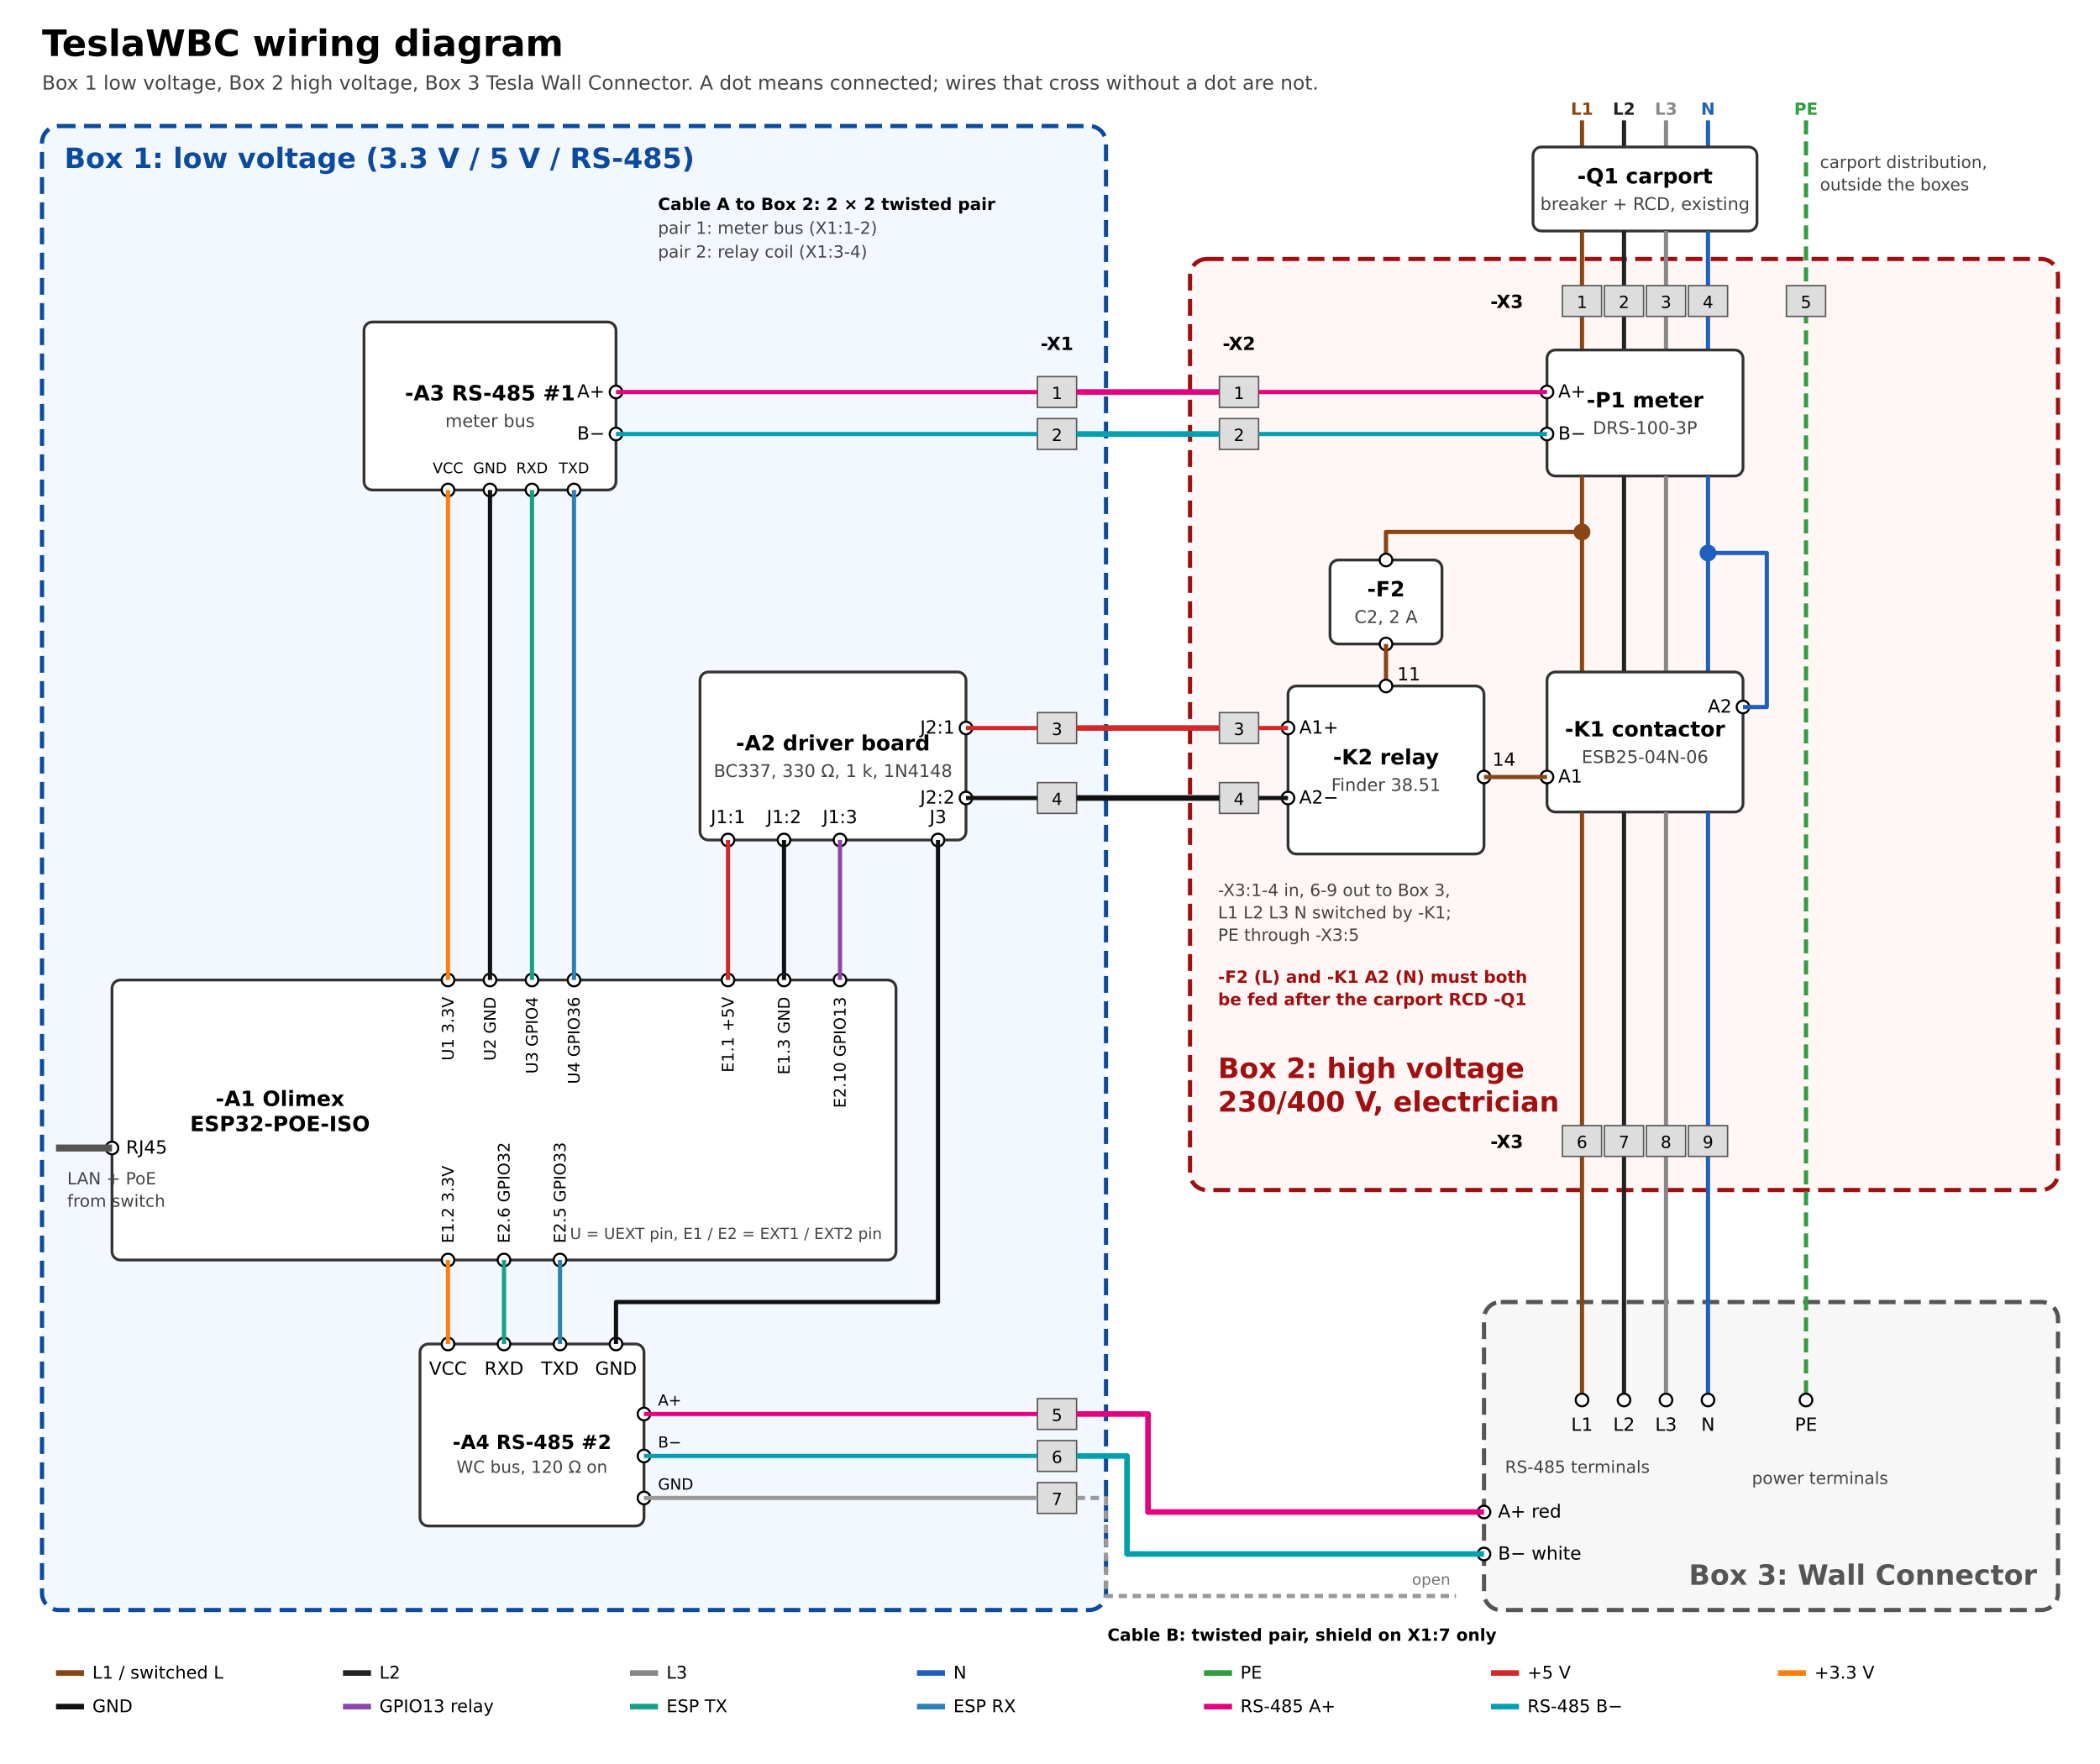
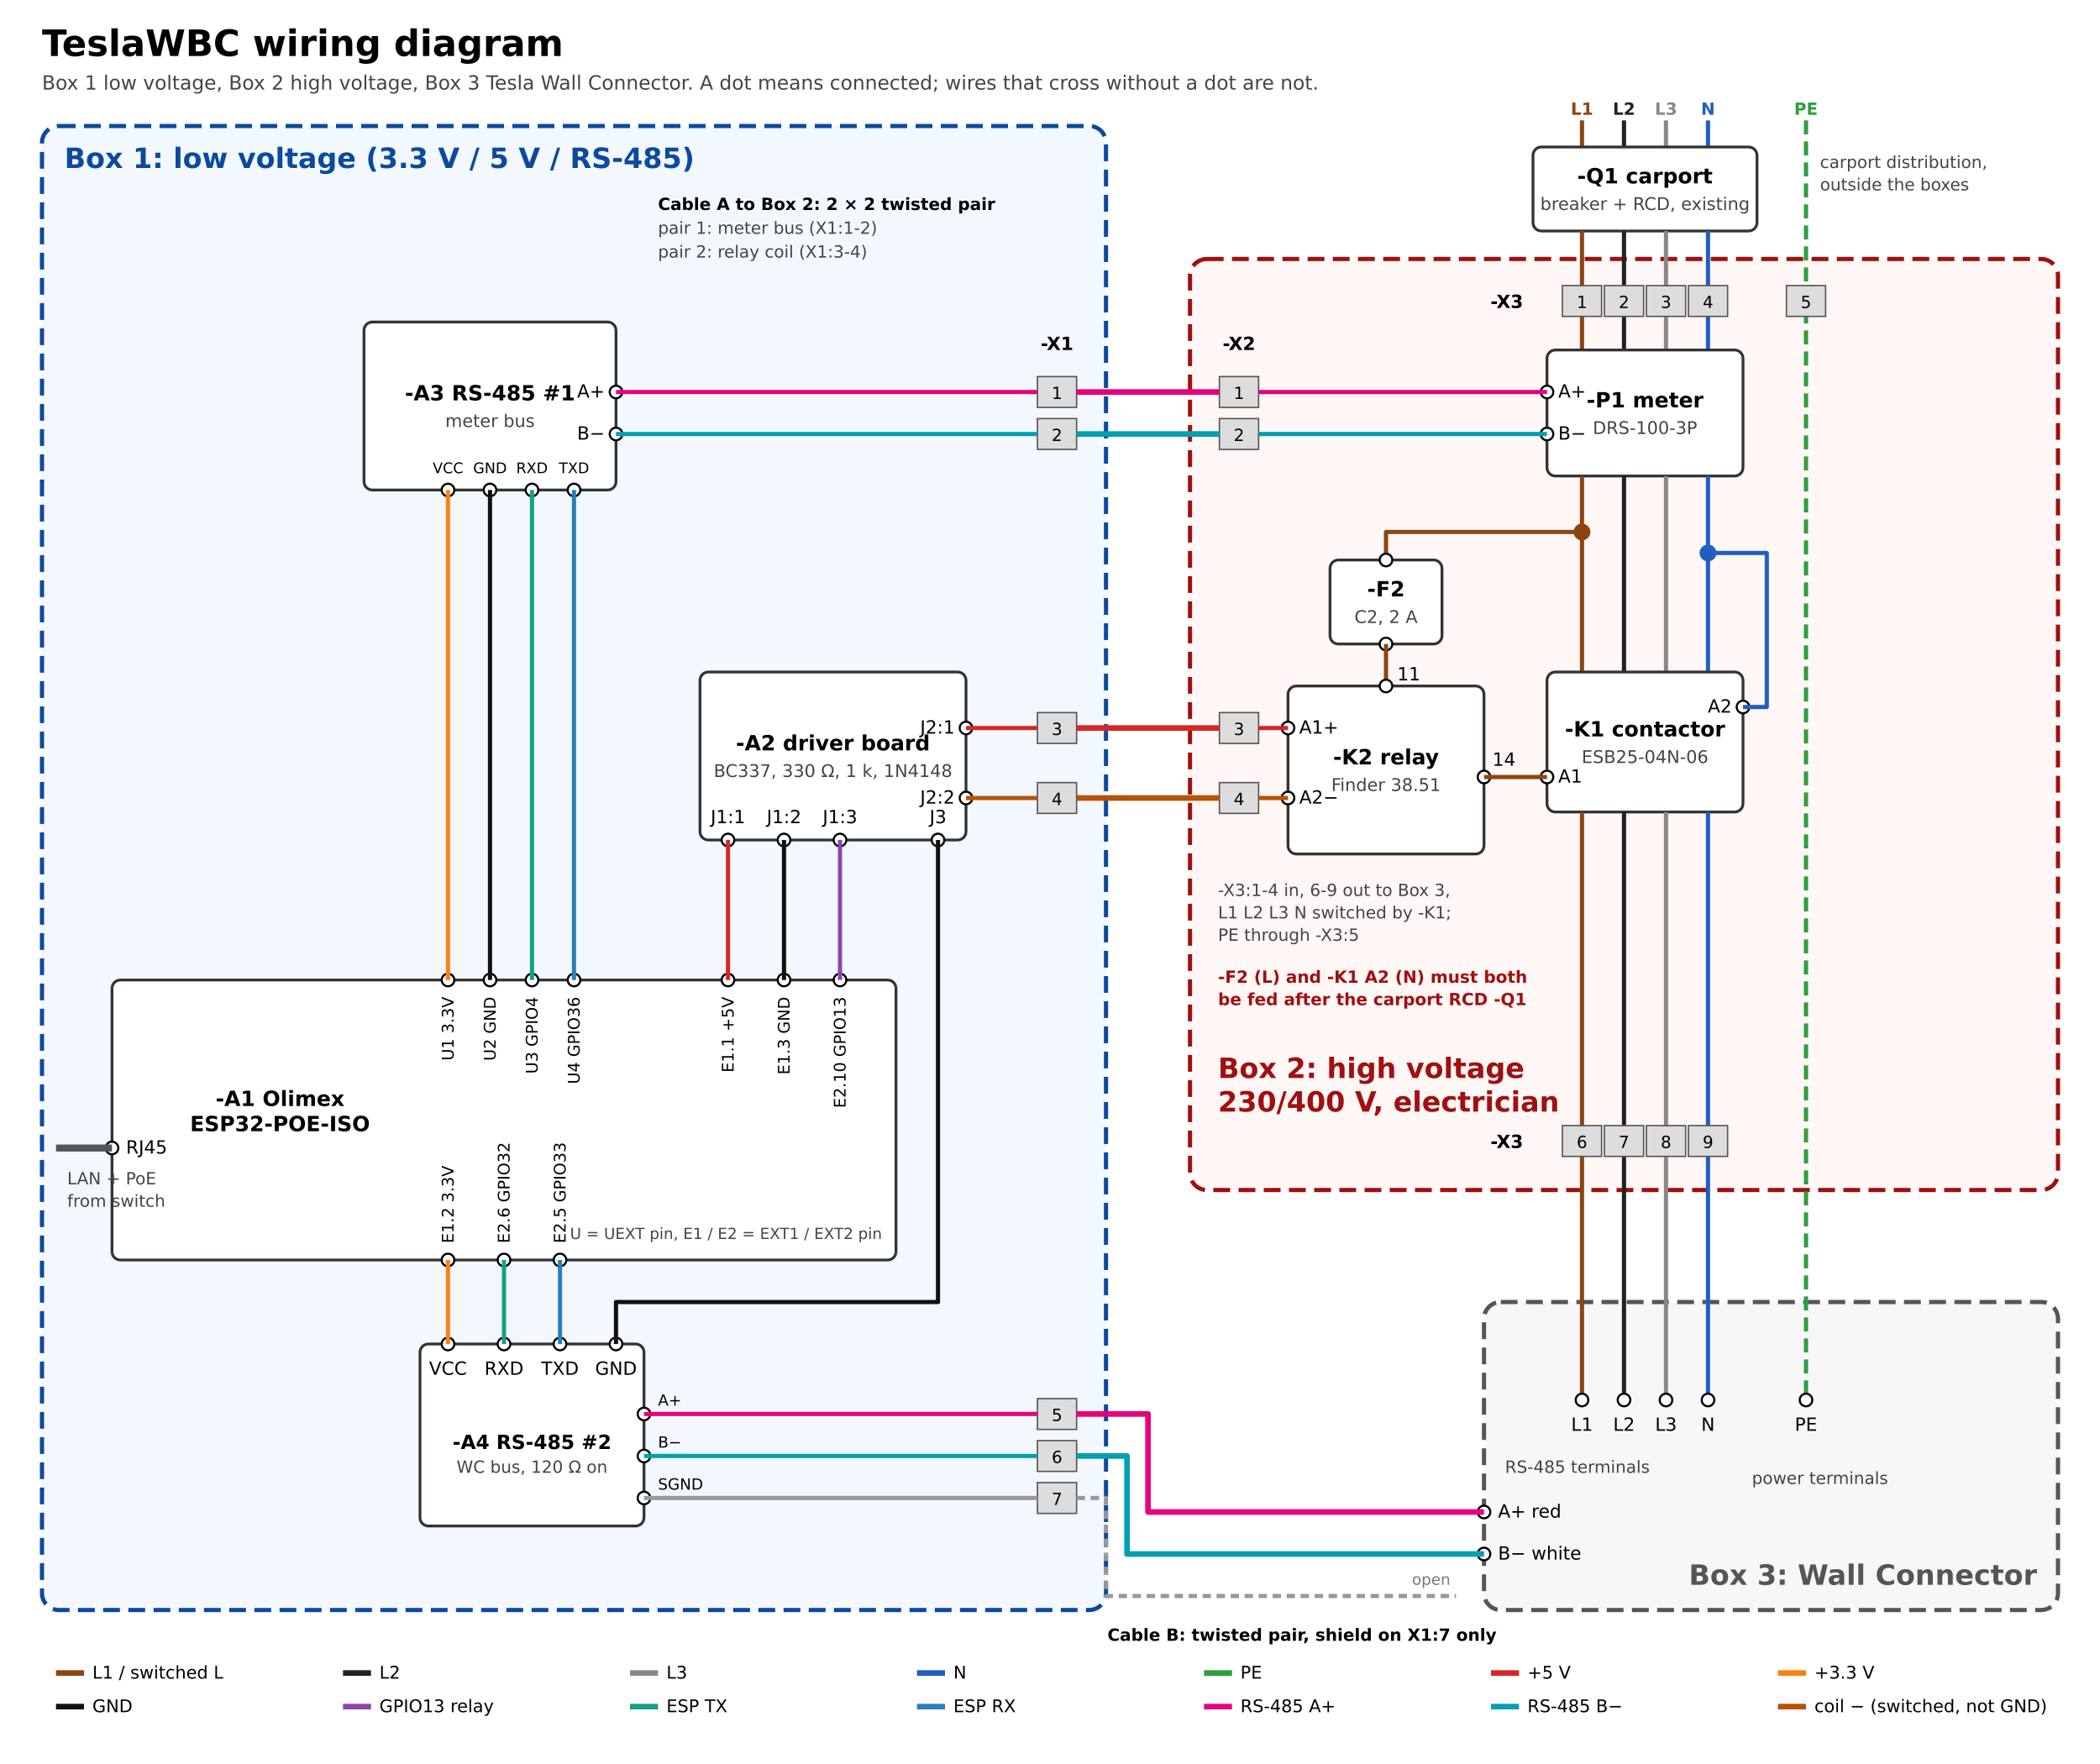
<svg xmlns="http://www.w3.org/2000/svg" width="1500" height="1260" font-family="DejaVu Sans,Arial,sans-serif">
  <rect width="1500" height="1260" fill="#fff" />
  <text x="30" y="40" font-size="26" text-anchor="start" fill="#000" font-weight="bold">TeslaWBC wiring diagram</text>
  <text x="30" y="64" font-size="14" text-anchor="start" fill="#444">Box 1 low voltage, Box 2 high voltage, Box 3 Tesla Wall Connector. A dot means connected; wires that cross without a dot are not.</text>
  <rect x="30" y="90" width="760" height="1060" rx="12" fill="#f3f8ff" stroke="#0b4a9e" stroke-width="3" stroke-dasharray="12 6" />
  <text x="46" y="120" font-size="20" font-weight="bold" fill="#0b4a9e" text-anchor="start">Box 1: low voltage (3.3 V / 5 V / RS-485)</text>
  <rect x="850" y="185" width="620" height="665" rx="12" fill="#fff6f6" stroke="#a01010" stroke-width="3" stroke-dasharray="12 6" />
  <text x="870" y="770" font-size="20" font-weight="bold" fill="#a01010" text-anchor="start">Box 2: high voltage</text>
  <text x="870" y="794" font-size="20" font-weight="bold" fill="#a01010" text-anchor="start">230/400 V, electrician</text>
  <rect x="1060" y="930" width="410" height="220" rx="12" fill="#f7f7f7" stroke="#555" stroke-width="3" stroke-dasharray="12 6" />
  <text x="1455" y="1132" font-size="20" font-weight="bold" fill="#555" text-anchor="end">Box 3: Wall Connector</text>
  <text x="1130" y="82" font-size="12" text-anchor="middle" fill="#8B4513" font-weight="bold">L1</text>
  <text x="1160" y="82" font-size="12" text-anchor="middle" fill="#222" font-weight="bold">L2</text>
  <text x="1190" y="82" font-size="12" text-anchor="middle" fill="#888" font-weight="bold">L3</text>
  <text x="1220" y="82" font-size="12" text-anchor="middle" fill="#1f5fbf" font-weight="bold">N</text>
  <text x="1290" y="82" font-size="12" text-anchor="middle" fill="#2e9e3e" font-weight="bold">PE</text>
  <text x="1300" y="120" font-size="12" text-anchor="start" fill="#444">carport distribution,</text>
  <text x="1300" y="136" font-size="12" text-anchor="start" fill="#444">outside the boxes</text>
  <path d="M1130,86 L1130,105" fill="none" stroke="#8B4513" stroke-width="3" stroke-linejoin="round" />
  <path d="M1160,86 L1160,105" fill="none" stroke="#222" stroke-width="3" stroke-linejoin="round" />
  <path d="M1190,86 L1190,105" fill="none" stroke="#888" stroke-width="3" stroke-linejoin="round" />
  <path d="M1220,86 L1220,105" fill="none" stroke="#1f5fbf" stroke-width="3" stroke-linejoin="round" />
  <rect x="1095" y="105" width="160" height="60" rx="6" fill="#fff" stroke="#333" stroke-width="2" />
  <text x="1175.0" y="131.0" font-size="15" font-weight="bold" text-anchor="middle">-Q1 carport</text>
  <text x="1175.0" y="150.0" font-size="12.5" text-anchor="middle" fill="#444">breaker + RCD, existing</text>
  <path d="M1130,165 L1130,250" fill="none" stroke="#8B4513" stroke-width="3" stroke-linejoin="round" />
  <path d="M1160,165 L1160,250" fill="none" stroke="#222" stroke-width="3" stroke-linejoin="round" />
  <path d="M1190,165 L1190,250" fill="none" stroke="#888" stroke-width="3" stroke-linejoin="round" />
  <path d="M1220,165 L1220,250" fill="none" stroke="#1f5fbf" stroke-width="3" stroke-linejoin="round" />
  <rect x="1105" y="250" width="140" height="90" rx="6" fill="#fff" stroke="#333" stroke-width="2" />
  <text x="1175.0" y="291.0" font-size="15" font-weight="bold" text-anchor="middle">-P1 meter</text>
  <text x="1175.0" y="310.0" font-size="12.5" text-anchor="middle" fill="#444">DRS-100-3P</text>
  <circle cx="1105" cy="280" r="4.5" fill="#fff" stroke="#000" stroke-width="1.5" />
  <text x="1113" y="284" font-size="13" text-anchor="start" fill="#000">A+</text>
  <circle cx="1105" cy="310" r="4.5" fill="#fff" stroke="#000" stroke-width="1.5" />
  <text x="1113" y="314" font-size="13" text-anchor="start" fill="#000">B−</text>
  <path d="M1130,340 L1130,480" fill="none" stroke="#8B4513" stroke-width="3" stroke-linejoin="round" />
  <path d="M1160,340 L1160,480" fill="none" stroke="#222" stroke-width="3" stroke-linejoin="round" />
  <path d="M1190,340 L1190,480" fill="none" stroke="#888" stroke-width="3" stroke-linejoin="round" />
  <path d="M1220,340 L1220,480" fill="none" stroke="#1f5fbf" stroke-width="3" stroke-linejoin="round" />
  <rect x="1105" y="480" width="140" height="100" rx="6" fill="#fff" stroke="#333" stroke-width="2" />
  <text x="1175.0" y="526.0" font-size="15" font-weight="bold" text-anchor="middle">-K1 contactor</text>
  <text x="1175.0" y="545.0" font-size="12.5" text-anchor="middle" fill="#444">ESB25-04N-06</text>
  <circle cx="1245" cy="505" r="4.5" fill="#fff" stroke="#000" stroke-width="1.5" />
  <text x="1237" y="509" font-size="13" text-anchor="end" fill="#000">A2</text>
  <circle cx="1105" cy="555" r="4.5" fill="#fff" stroke="#000" stroke-width="1.5" />
  <text x="1113" y="559" font-size="13" text-anchor="start" fill="#000">A1</text>
  <path d="M1130,580 L1130,1000" fill="none" stroke="#8B4513" stroke-width="3" stroke-linejoin="round" />
  <path d="M1160,580 L1160,1000" fill="none" stroke="#222" stroke-width="3" stroke-linejoin="round" />
  <path d="M1190,580 L1190,1000" fill="none" stroke="#888" stroke-width="3" stroke-linejoin="round" />
  <path d="M1220,580 L1220,1000" fill="none" stroke="#1f5fbf" stroke-width="3" stroke-linejoin="round" />
  <path d="M1290,86 L1290,1000" fill="none" stroke="#2e9e3e" stroke-width="3" stroke-linejoin="round" stroke-dasharray="10 5" />
  <circle cx="1130" cy="380" r="6" fill="#8B4513" />
  <path d="M1130,380 L990,380 L990,400" fill="none" stroke="#8B4513" stroke-width="3" stroke-linejoin="round" />
  <circle cx="1220" cy="395" r="6" fill="#1f5fbf" />
  <path d="M1220,395 L1262,395 L1262,505 L1245,505" fill="none" stroke="#1f5fbf" stroke-width="3" stroke-linejoin="round" />
  <rect x="950" y="400" width="80" height="60" rx="6" fill="#fff" stroke="#333" stroke-width="2" />
  <text x="990.0" y="426.0" font-size="15" font-weight="bold" text-anchor="middle">-F2</text>
  <text x="990.0" y="445.0" font-size="12.5" text-anchor="middle" fill="#444">C2, 2 A</text>
  <circle cx="990" cy="400" r="4.5" fill="#fff" stroke="#000" stroke-width="1.5" />
  <text x="990" y="400" font-size="13" text-anchor="middle" fill="#000" />
  <circle cx="990" cy="460" r="4.5" fill="#fff" stroke="#000" stroke-width="1.5" />
  <text x="990" y="460" font-size="13" text-anchor="middle" fill="#000" />
  <path d="M990,460 L990,490" fill="none" stroke="#8B4513" stroke-width="3" stroke-linejoin="round" />
  <rect x="920" y="490" width="140" height="120" rx="6" fill="#fff" stroke="#333" stroke-width="2" />
  <text x="990.0" y="546.0" font-size="15" font-weight="bold" text-anchor="middle">-K2 relay</text>
  <text x="990.0" y="565.0" font-size="12.5" text-anchor="middle" fill="#444">Finder 38.51</text>
  <circle cx="990" cy="490" r="4.5" fill="#fff" stroke="#000" stroke-width="1.5" />
  <text x="998" y="486" font-size="13" text-anchor="start" fill="#000">11</text>
  <circle cx="1060" cy="555" r="4.5" fill="#fff" stroke="#000" stroke-width="1.5" />
  <text x="1066" y="547" font-size="13" text-anchor="start" fill="#000">14</text>
  <path d="M1060,555 L1105,555" fill="none" stroke="#8B4513" stroke-width="3" stroke-linejoin="round" />
  <circle cx="920" cy="520" r="4.5" fill="#fff" stroke="#000" stroke-width="1.5" />
  <text x="928" y="524" font-size="13" text-anchor="start" fill="#000">A1+</text>
  <circle cx="920" cy="570" r="4.5" fill="#fff" stroke="#000" stroke-width="1.5" />
  <text x="928" y="574" font-size="13" text-anchor="start" fill="#000">A2−</text>
  <text x="870" y="640" font-size="12" text-anchor="start" fill="#444">-X3:1-4 in, 6-9 out to Box 3,</text>
  <text x="870" y="656" font-size="12" text-anchor="start" fill="#444">L1 L2 L3 N switched by -K1;</text>
  <text x="870" y="672" font-size="12" text-anchor="start" fill="#444">PE through -X3:5</text>
  <text x="870" y="702" font-size="12" text-anchor="start" fill="#a01010" font-weight="bold">-F2 (L) and -K1 A2 (N) must both</text>
  <text x="870" y="718" font-size="12" text-anchor="start" fill="#a01010" font-weight="bold">be fed after the carport RCD -Q1</text>
  <text x="885" y="250" font-size="13" text-anchor="middle" fill="#000" font-weight="bold">-X2</text>
  <rect x="871" y="269" width="28" height="22" fill="#ddd" stroke="#555" />
  <text x="885" y="285" font-size="12" text-anchor="middle" fill="#000">1</text>
  <rect x="871" y="299" width="28" height="22" fill="#ddd" stroke="#555" />
  <text x="885" y="315" font-size="12" text-anchor="middle" fill="#000">2</text>
  <rect x="871" y="509" width="28" height="22" fill="#ddd" stroke="#555" />
  <text x="885" y="525" font-size="12" text-anchor="middle" fill="#000">3</text>
  <rect x="871" y="559" width="28" height="22" fill="#ddd" stroke="#555" />
  <text x="885" y="575" font-size="12" text-anchor="middle" fill="#000">4</text>
  <path d="M899,280 L1105,280" fill="none" stroke="#e6007e" stroke-width="3" stroke-linejoin="round" />
  <path d="M899,310 L1105,310" fill="none" stroke="#00a0b0" stroke-width="3" stroke-linejoin="round" />
  <path d="M899,520 L920,520" fill="none" stroke="#d62728" stroke-width="3" stroke-linejoin="round" />
-   <path d="M899,570 L920,570" fill="none" stroke="#111" stroke-width="3" stroke-linejoin="round" />
+   <path d="M899,570 L920,570" fill="none" stroke="#b45309" stroke-width="3" stroke-linejoin="round" />
  <rect x="1116" y="204" width="28" height="22" fill="#ddd" stroke="#555" />
  <text x="1130" y="220" font-size="12" text-anchor="middle" fill="#000">1</text>
  <rect x="1116" y="804" width="28" height="22" fill="#ddd" stroke="#555" />
  <text x="1130" y="820" font-size="12" text-anchor="middle" fill="#000">6</text>
  <rect x="1146" y="204" width="28" height="22" fill="#ddd" stroke="#555" />
  <text x="1160" y="220" font-size="12" text-anchor="middle" fill="#000">2</text>
  <rect x="1146" y="804" width="28" height="22" fill="#ddd" stroke="#555" />
  <text x="1160" y="820" font-size="12" text-anchor="middle" fill="#000">7</text>
  <rect x="1176" y="204" width="28" height="22" fill="#ddd" stroke="#555" />
  <text x="1190" y="220" font-size="12" text-anchor="middle" fill="#000">3</text>
  <rect x="1176" y="804" width="28" height="22" fill="#ddd" stroke="#555" />
  <text x="1190" y="820" font-size="12" text-anchor="middle" fill="#000">8</text>
  <rect x="1206" y="204" width="28" height="22" fill="#ddd" stroke="#555" />
  <text x="1220" y="220" font-size="12" text-anchor="middle" fill="#000">4</text>
  <rect x="1206" y="804" width="28" height="22" fill="#ddd" stroke="#555" />
  <text x="1220" y="820" font-size="12" text-anchor="middle" fill="#000">9</text>
  <rect x="1276" y="204" width="28" height="22" fill="#ddd" stroke="#555" />
  <text x="1290" y="220" font-size="12" text-anchor="middle" fill="#000">5</text>
  <text x="1088" y="220" font-size="13" text-anchor="end" fill="#000" font-weight="bold">-X3</text>
  <text x="1088" y="820" font-size="13" text-anchor="end" fill="#000" font-weight="bold">-X3</text>
  <circle cx="1130" cy="1000" r="4.5" fill="#fff" stroke="#000" stroke-width="1.5" />
  <text x="1130" y="1022" font-size="13" text-anchor="middle" fill="#000">L1</text>
  <circle cx="1160" cy="1000" r="4.5" fill="#fff" stroke="#000" stroke-width="1.5" />
  <text x="1160" y="1022" font-size="13" text-anchor="middle" fill="#000">L2</text>
  <circle cx="1190" cy="1000" r="4.5" fill="#fff" stroke="#000" stroke-width="1.5" />
  <text x="1190" y="1022" font-size="13" text-anchor="middle" fill="#000">L3</text>
  <circle cx="1220" cy="1000" r="4.5" fill="#fff" stroke="#000" stroke-width="1.5" />
  <text x="1220" y="1022" font-size="13" text-anchor="middle" fill="#000">N</text>
  <circle cx="1290" cy="1000" r="4.5" fill="#fff" stroke="#000" stroke-width="1.5" />
  <text x="1290" y="1022" font-size="13" text-anchor="middle" fill="#000">PE</text>
  <text x="1300" y="1060" font-size="12" text-anchor="middle" fill="#444">power terminals</text>
  <circle cx="1060" cy="1080" r="4.5" fill="#fff" stroke="#000" stroke-width="1.5" />
  <text x="1070" y="1084" font-size="13" text-anchor="start" fill="#000">A+ red</text>
  <circle cx="1060" cy="1110" r="4.5" fill="#fff" stroke="#000" stroke-width="1.5" />
  <text x="1070" y="1114" font-size="13" text-anchor="start" fill="#000">B− white</text>
  <text x="1075" y="1052" font-size="12" text-anchor="start" fill="#444">RS-485 terminals</text>
  <rect x="260" y="230" width="180" height="120" rx="6" fill="#fff" stroke="#333" stroke-width="2" />
  <text x="350.0" y="286.0" font-size="15" font-weight="bold" text-anchor="middle">-A3 RS-485 #1</text>
  <text x="350.0" y="305.0" font-size="12.5" text-anchor="middle" fill="#444">meter bus</text>
  <circle cx="440" cy="280" r="4.5" fill="#fff" stroke="#000" stroke-width="1.5" />
  <text x="432" y="284" font-size="13" text-anchor="end" fill="#000">A+</text>
  <circle cx="440" cy="310" r="4.5" fill="#fff" stroke="#000" stroke-width="1.5" />
  <text x="432" y="314" font-size="13" text-anchor="end" fill="#000">B−</text>
  <circle cx="320" cy="350" r="4.5" fill="#fff" stroke="#000" stroke-width="1.5" />
  <text x="320" y="350" font-size="13" text-anchor="middle" fill="#000" />
  <text x="320" y="338" font-size="10.5" text-anchor="middle" fill="#000">VCC</text>
  <circle cx="350" cy="350" r="4.5" fill="#fff" stroke="#000" stroke-width="1.5" />
  <text x="350" y="350" font-size="13" text-anchor="middle" fill="#000" />
  <text x="350" y="338" font-size="10.5" text-anchor="middle" fill="#000">GND</text>
  <circle cx="380" cy="350" r="4.5" fill="#fff" stroke="#000" stroke-width="1.5" />
  <text x="380" y="350" font-size="13" text-anchor="middle" fill="#000" />
  <text x="380" y="338" font-size="10.5" text-anchor="middle" fill="#000">RXD</text>
  <circle cx="410" cy="350" r="4.5" fill="#fff" stroke="#000" stroke-width="1.5" />
  <text x="410" y="350" font-size="13" text-anchor="middle" fill="#000" />
  <text x="410" y="338" font-size="10.5" text-anchor="middle" fill="#000">TXD</text>
  <rect x="500" y="480" width="190" height="120" rx="6" fill="#fff" stroke="#333" stroke-width="2" />
  <text x="595.0" y="536.0" font-size="15" font-weight="bold" text-anchor="middle">-A2 driver board</text>
  <text x="595.0" y="555.0" font-size="12.5" text-anchor="middle" fill="#444">BC337, 330 Ω, 1 k, 1N4148</text>
  <circle cx="690" cy="520" r="4.5" fill="#fff" stroke="#000" stroke-width="1.5" />
  <text x="682" y="524" font-size="13" text-anchor="end" fill="#000">J2:1</text>
  <circle cx="690" cy="570" r="4.5" fill="#fff" stroke="#000" stroke-width="1.5" />
  <text x="682" y="574" font-size="13" text-anchor="end" fill="#000">J2:2</text>
  <circle cx="520" cy="600" r="4.5" fill="#fff" stroke="#000" stroke-width="1.5" />
  <text x="520" y="588" font-size="13" text-anchor="middle" fill="#000">J1:1</text>
  <circle cx="560" cy="600" r="4.5" fill="#fff" stroke="#000" stroke-width="1.5" />
  <text x="560" y="588" font-size="13" text-anchor="middle" fill="#000">J1:2</text>
  <circle cx="600" cy="600" r="4.5" fill="#fff" stroke="#000" stroke-width="1.5" />
  <text x="600" y="588" font-size="13" text-anchor="middle" fill="#000">J1:3</text>
  <circle cx="670" cy="600" r="4.5" fill="#fff" stroke="#000" stroke-width="1.5" />
  <text x="670" y="588" font-size="13" text-anchor="middle" fill="#000">J3</text>
  <rect x="80" y="700" width="560" height="200" rx="6" fill="#fff" stroke="#333" stroke-width="2" />
  <text x="360.0" y="796.0" font-size="15" font-weight="bold" text-anchor="middle" />
  <text x="200" y="790" font-size="15" text-anchor="middle" fill="#000" font-weight="bold">-A1 Olimex</text>
  <text x="200" y="808" font-size="15" text-anchor="middle" fill="#000" font-weight="bold">ESP32-POE-ISO</text>
  <circle cx="320" cy="700" r="4.5" fill="#fff" stroke="#000" stroke-width="1.5" />
  <text x="320" y="700" font-size="13" text-anchor="middle" fill="#000" />
  <text transform="translate(324,712) rotate(-90)" font-size="11.5" text-anchor="end">U1 3.3V</text>
  <circle cx="350" cy="700" r="4.5" fill="#fff" stroke="#000" stroke-width="1.5" />
  <text x="350" y="700" font-size="13" text-anchor="middle" fill="#000" />
  <text transform="translate(354,712) rotate(-90)" font-size="11.5" text-anchor="end">U2 GND</text>
  <circle cx="380" cy="700" r="4.5" fill="#fff" stroke="#000" stroke-width="1.5" />
  <text x="380" y="700" font-size="13" text-anchor="middle" fill="#000" />
  <text transform="translate(384,712) rotate(-90)" font-size="11.5" text-anchor="end">U3 GPIO4</text>
  <circle cx="410" cy="700" r="4.5" fill="#fff" stroke="#000" stroke-width="1.5" />
  <text x="410" y="700" font-size="13" text-anchor="middle" fill="#000" />
  <text transform="translate(414,712) rotate(-90)" font-size="11.5" text-anchor="end">U4 GPIO36</text>
  <circle cx="520" cy="700" r="4.5" fill="#fff" stroke="#000" stroke-width="1.5" />
  <text x="520" y="700" font-size="13" text-anchor="middle" fill="#000" />
  <text transform="translate(524,712) rotate(-90)" font-size="11.5" text-anchor="end">E1.1 +5V</text>
  <circle cx="560" cy="700" r="4.5" fill="#fff" stroke="#000" stroke-width="1.5" />
  <text x="560" y="700" font-size="13" text-anchor="middle" fill="#000" />
  <text transform="translate(564,712) rotate(-90)" font-size="11.5" text-anchor="end">E1.3 GND</text>
  <circle cx="600" cy="700" r="4.5" fill="#fff" stroke="#000" stroke-width="1.5" />
  <text x="600" y="700" font-size="13" text-anchor="middle" fill="#000" />
  <text transform="translate(604,712) rotate(-90)" font-size="11.5" text-anchor="end">E2.10 GPIO13</text>
  <circle cx="320" cy="900" r="4.5" fill="#fff" stroke="#000" stroke-width="1.5" />
  <text x="320" y="900" font-size="13" text-anchor="middle" fill="#000" />
  <text transform="translate(324,888) rotate(-90)" font-size="11.5" text-anchor="start">E1.2 3.3V</text>
  <circle cx="360" cy="900" r="4.5" fill="#fff" stroke="#000" stroke-width="1.5" />
  <text x="360" y="900" font-size="13" text-anchor="middle" fill="#000" />
  <text transform="translate(364,888) rotate(-90)" font-size="11.5" text-anchor="start">E2.6 GPIO32</text>
  <circle cx="400" cy="900" r="4.5" fill="#fff" stroke="#000" stroke-width="1.5" />
  <text x="400" y="900" font-size="13" text-anchor="middle" fill="#000" />
  <text transform="translate(404,888) rotate(-90)" font-size="11.5" text-anchor="start">E2.5 GPIO33</text>
  <text x="630" y="885" font-size="11" text-anchor="end" fill="#444">U = UEXT pin, E1 / E2 = EXT1 / EXT2 pin</text>
  <circle cx="80" cy="820" r="4.5" fill="#fff" stroke="#000" stroke-width="1.5" />
  <text x="90" y="824" font-size="13" text-anchor="start" fill="#000">RJ45</text>
  <path d="M80,820 L40,820" fill="none" stroke="#555" stroke-width="5" stroke-linejoin="round" />
  <text x="48" y="846" font-size="12" text-anchor="start" fill="#444">LAN + PoE</text>
  <text x="48" y="862" font-size="12" text-anchor="start" fill="#444">from switch</text>
  <rect x="300" y="960" width="160" height="130" rx="6" fill="#fff" stroke="#333" stroke-width="2" />
  <text x="380.0" y="1021.0" font-size="15" font-weight="bold" text-anchor="middle" />
  <text x="380" y="1035" font-size="14" text-anchor="middle" fill="#000" font-weight="bold">-A4 RS-485 #2</text>
  <text x="380" y="1052" font-size="12" text-anchor="middle" fill="#444">WC bus, 120 Ω on</text>
  <circle cx="320" cy="960" r="4.5" fill="#fff" stroke="#000" stroke-width="1.5" />
  <text x="320" y="982" font-size="13" text-anchor="middle" fill="#000">VCC</text>
  <circle cx="360" cy="960" r="4.5" fill="#fff" stroke="#000" stroke-width="1.5" />
  <text x="360" y="982" font-size="13" text-anchor="middle" fill="#000">RXD</text>
  <circle cx="400" cy="960" r="4.5" fill="#fff" stroke="#000" stroke-width="1.5" />
  <text x="400" y="982" font-size="13" text-anchor="middle" fill="#000">TXD</text>
  <circle cx="440" cy="960" r="4.5" fill="#fff" stroke="#000" stroke-width="1.5" />
  <text x="440" y="982" font-size="13" text-anchor="middle" fill="#000">GND</text>
  <circle cx="460" cy="1010" r="4.5" fill="#fff" stroke="#000" stroke-width="1.5" />
  <text x="460" y="1010" font-size="13" text-anchor="middle" fill="#000" />
  <circle cx="460" cy="1040" r="4.5" fill="#fff" stroke="#000" stroke-width="1.5" />
  <text x="460" y="1040" font-size="13" text-anchor="middle" fill="#000" />
  <circle cx="460" cy="1070" r="4.5" fill="#fff" stroke="#000" stroke-width="1.5" />
  <text x="460" y="1070" font-size="13" text-anchor="middle" fill="#000" />
  <text x="470" y="1004" font-size="11" text-anchor="start" fill="#000">A+</text>
  <text x="470" y="1034" font-size="11" text-anchor="start" fill="#000">B−</text>
-   <text x="470" y="1064" font-size="11" text-anchor="start" fill="#000">GND</text>
+   <text x="470" y="1064" font-size="11" text-anchor="start" fill="#000">SGND</text>
  <path d="M320,350 L320,700" fill="none" stroke="#ff7f0e" stroke-width="3" stroke-linejoin="round" />
  <path d="M350,350 L350,700" fill="none" stroke="#111" stroke-width="3" stroke-linejoin="round" />
  <path d="M380,350 L380,700" fill="none" stroke="#16a085" stroke-width="3" stroke-linejoin="round" />
  <path d="M410,350 L410,700" fill="none" stroke="#2c7fb8" stroke-width="3" stroke-linejoin="round" />
  <path d="M520,600 L520,700" fill="none" stroke="#d62728" stroke-width="3" stroke-linejoin="round" />
  <path d="M560,600 L560,700" fill="none" stroke="#111" stroke-width="3" stroke-linejoin="round" />
  <path d="M600,600 L600,700" fill="none" stroke="#8e44ad" stroke-width="3" stroke-linejoin="round" />
  <path d="M320,900 L320,960" fill="none" stroke="#ff7f0e" stroke-width="3" stroke-linejoin="round" />
  <path d="M360,900 L360,960" fill="none" stroke="#16a085" stroke-width="3" stroke-linejoin="round" />
  <path d="M400,900 L400,960" fill="none" stroke="#2c7fb8" stroke-width="3" stroke-linejoin="round" />
  <path d="M670,600 L670,930 L440,930 L440,960" fill="none" stroke="#111" stroke-width="3" stroke-linejoin="round" />
  <text x="755" y="250" font-size="13" text-anchor="middle" fill="#000" font-weight="bold">-X1</text>
  <rect x="741" y="269" width="28" height="22" fill="#ddd" stroke="#555" />
  <text x="755" y="285" font-size="12" text-anchor="middle" fill="#000">1</text>
  <rect x="741" y="299" width="28" height="22" fill="#ddd" stroke="#555" />
  <text x="755" y="315" font-size="12" text-anchor="middle" fill="#000">2</text>
  <rect x="741" y="509" width="28" height="22" fill="#ddd" stroke="#555" />
  <text x="755" y="525" font-size="12" text-anchor="middle" fill="#000">3</text>
  <rect x="741" y="559" width="28" height="22" fill="#ddd" stroke="#555" />
  <text x="755" y="575" font-size="12" text-anchor="middle" fill="#000">4</text>
  <rect x="741" y="999" width="28" height="22" fill="#ddd" stroke="#555" />
  <text x="755" y="1015" font-size="12" text-anchor="middle" fill="#000">5</text>
  <rect x="741" y="1029" width="28" height="22" fill="#ddd" stroke="#555" />
  <text x="755" y="1045" font-size="12" text-anchor="middle" fill="#000">6</text>
  <rect x="741" y="1059" width="28" height="22" fill="#ddd" stroke="#555" />
  <text x="755" y="1075" font-size="12" text-anchor="middle" fill="#000">7</text>
  <path d="M440,280 L741,280" fill="none" stroke="#e6007e" stroke-width="3" stroke-linejoin="round" />
  <path d="M440,310 L741,310" fill="none" stroke="#00a0b0" stroke-width="3" stroke-linejoin="round" />
  <path d="M690,520 L741,520" fill="none" stroke="#d62728" stroke-width="3" stroke-linejoin="round" />
-   <path d="M690,570 L741,570" fill="none" stroke="#111" stroke-width="3" stroke-linejoin="round" />
+   <path d="M690,570 L741,570" fill="none" stroke="#b45309" stroke-width="3" stroke-linejoin="round" />
  <path d="M460,1010 L741,1010" fill="none" stroke="#e6007e" stroke-width="3" stroke-linejoin="round" />
  <path d="M460,1040 L741,1040" fill="none" stroke="#00a0b0" stroke-width="3" stroke-linejoin="round" />
  <path d="M460,1070 L741,1070" fill="none" stroke="#999" stroke-width="3" stroke-linejoin="round" />
  <path d="M769,280 L871,280" fill="none" stroke="#e6007e" stroke-width="4" stroke-linejoin="round" />
  <path d="M769,310 L871,310" fill="none" stroke="#00a0b0" stroke-width="4" stroke-linejoin="round" />
  <path d="M769,520 L871,520" fill="none" stroke="#d62728" stroke-width="4" stroke-linejoin="round" />
-   <path d="M769,570 L871,570" fill="none" stroke="#111" stroke-width="4" stroke-linejoin="round" />
+   <path d="M769,570 L871,570" fill="none" stroke="#b45309" stroke-width="4" stroke-linejoin="round" />
  <text x="470" y="150" font-size="12" text-anchor="start" fill="#000" font-weight="bold">Cable A to Box 2: 2 × 2 twisted pair</text>
  <text x="470" y="167" font-size="12" text-anchor="start" fill="#444">pair 1: meter bus (X1:1-2)</text>
  <text x="470" y="184" font-size="12" text-anchor="start" fill="#444">pair 2: relay coil (X1:3-4)</text>
  <path d="M769,1010 L820,1010 L820,1080 L1060,1080" fill="none" stroke="#e6007e" stroke-width="4" stroke-linejoin="round" />
  <path d="M769,1040 L805,1040 L805,1110 L1060,1110" fill="none" stroke="#00a0b0" stroke-width="4" stroke-linejoin="round" />
  <path d="M769,1070 L790,1070 L790,1140 L1040,1140" fill="none" stroke="#999" stroke-width="3" stroke-linejoin="round" stroke-dasharray="6 4" />
  <text x="1036" y="1132" font-size="11" text-anchor="end" fill="#777">open</text>
  <text x="930" y="1172" font-size="12" text-anchor="middle" fill="#000" font-weight="bold">Cable B: twisted pair, shield on X1:7 only</text>
  <line x1="40" y1="1195" x2="60" y2="1195" stroke="#8B4513" stroke-width="4" />
  <text x="66" y="1199" font-size="12.5" text-anchor="start" fill="#000">L1 / switched L</text>
  <line x1="245" y1="1195" x2="265" y2="1195" stroke="#222" stroke-width="4" />
  <text x="271" y="1199" font-size="12.5" text-anchor="start" fill="#000">L2</text>
  <line x1="450" y1="1195" x2="470" y2="1195" stroke="#888" stroke-width="4" />
  <text x="476" y="1199" font-size="12.5" text-anchor="start" fill="#000">L3</text>
  <line x1="655" y1="1195" x2="675" y2="1195" stroke="#1f5fbf" stroke-width="4" />
  <text x="681" y="1199" font-size="12.5" text-anchor="start" fill="#000">N</text>
  <line x1="860" y1="1195" x2="880" y2="1195" stroke="#2e9e3e" stroke-width="4" />
  <text x="886" y="1199" font-size="12.5" text-anchor="start" fill="#000">PE</text>
  <line x1="1065" y1="1195" x2="1085" y2="1195" stroke="#d62728" stroke-width="4" />
  <text x="1091" y="1199" font-size="12.5" text-anchor="start" fill="#000">+5 V</text>
  <line x1="1270" y1="1195" x2="1290" y2="1195" stroke="#ff7f0e" stroke-width="4" />
  <text x="1296" y="1199" font-size="12.5" text-anchor="start" fill="#000">+3.3 V</text>
  <line x1="40" y1="1219" x2="60" y2="1219" stroke="#111" stroke-width="4" />
  <text x="66" y="1223" font-size="12.5" text-anchor="start" fill="#000">GND</text>
  <line x1="245" y1="1219" x2="265" y2="1219" stroke="#8e44ad" stroke-width="4" />
  <text x="271" y="1223" font-size="12.5" text-anchor="start" fill="#000">GPIO13 relay</text>
  <line x1="450" y1="1219" x2="470" y2="1219" stroke="#16a085" stroke-width="4" />
  <text x="476" y="1223" font-size="12.5" text-anchor="start" fill="#000">ESP TX</text>
  <line x1="655" y1="1219" x2="675" y2="1219" stroke="#2c7fb8" stroke-width="4" />
  <text x="681" y="1223" font-size="12.5" text-anchor="start" fill="#000">ESP RX</text>
  <line x1="860" y1="1219" x2="880" y2="1219" stroke="#e6007e" stroke-width="4" />
  <text x="886" y="1223" font-size="12.5" text-anchor="start" fill="#000">RS-485 A+</text>
  <line x1="1065" y1="1219" x2="1085" y2="1219" stroke="#00a0b0" stroke-width="4" />
  <text x="1091" y="1223" font-size="12.5" text-anchor="start" fill="#000">RS-485 B−</text>
+   <line x1="1270" y1="1219" x2="1290" y2="1219" stroke="#b45309" stroke-width="4" />
+   <text x="1296" y="1223" font-size="12.5" text-anchor="start" fill="#000">coil − (switched, not GND)</text>
</svg>
